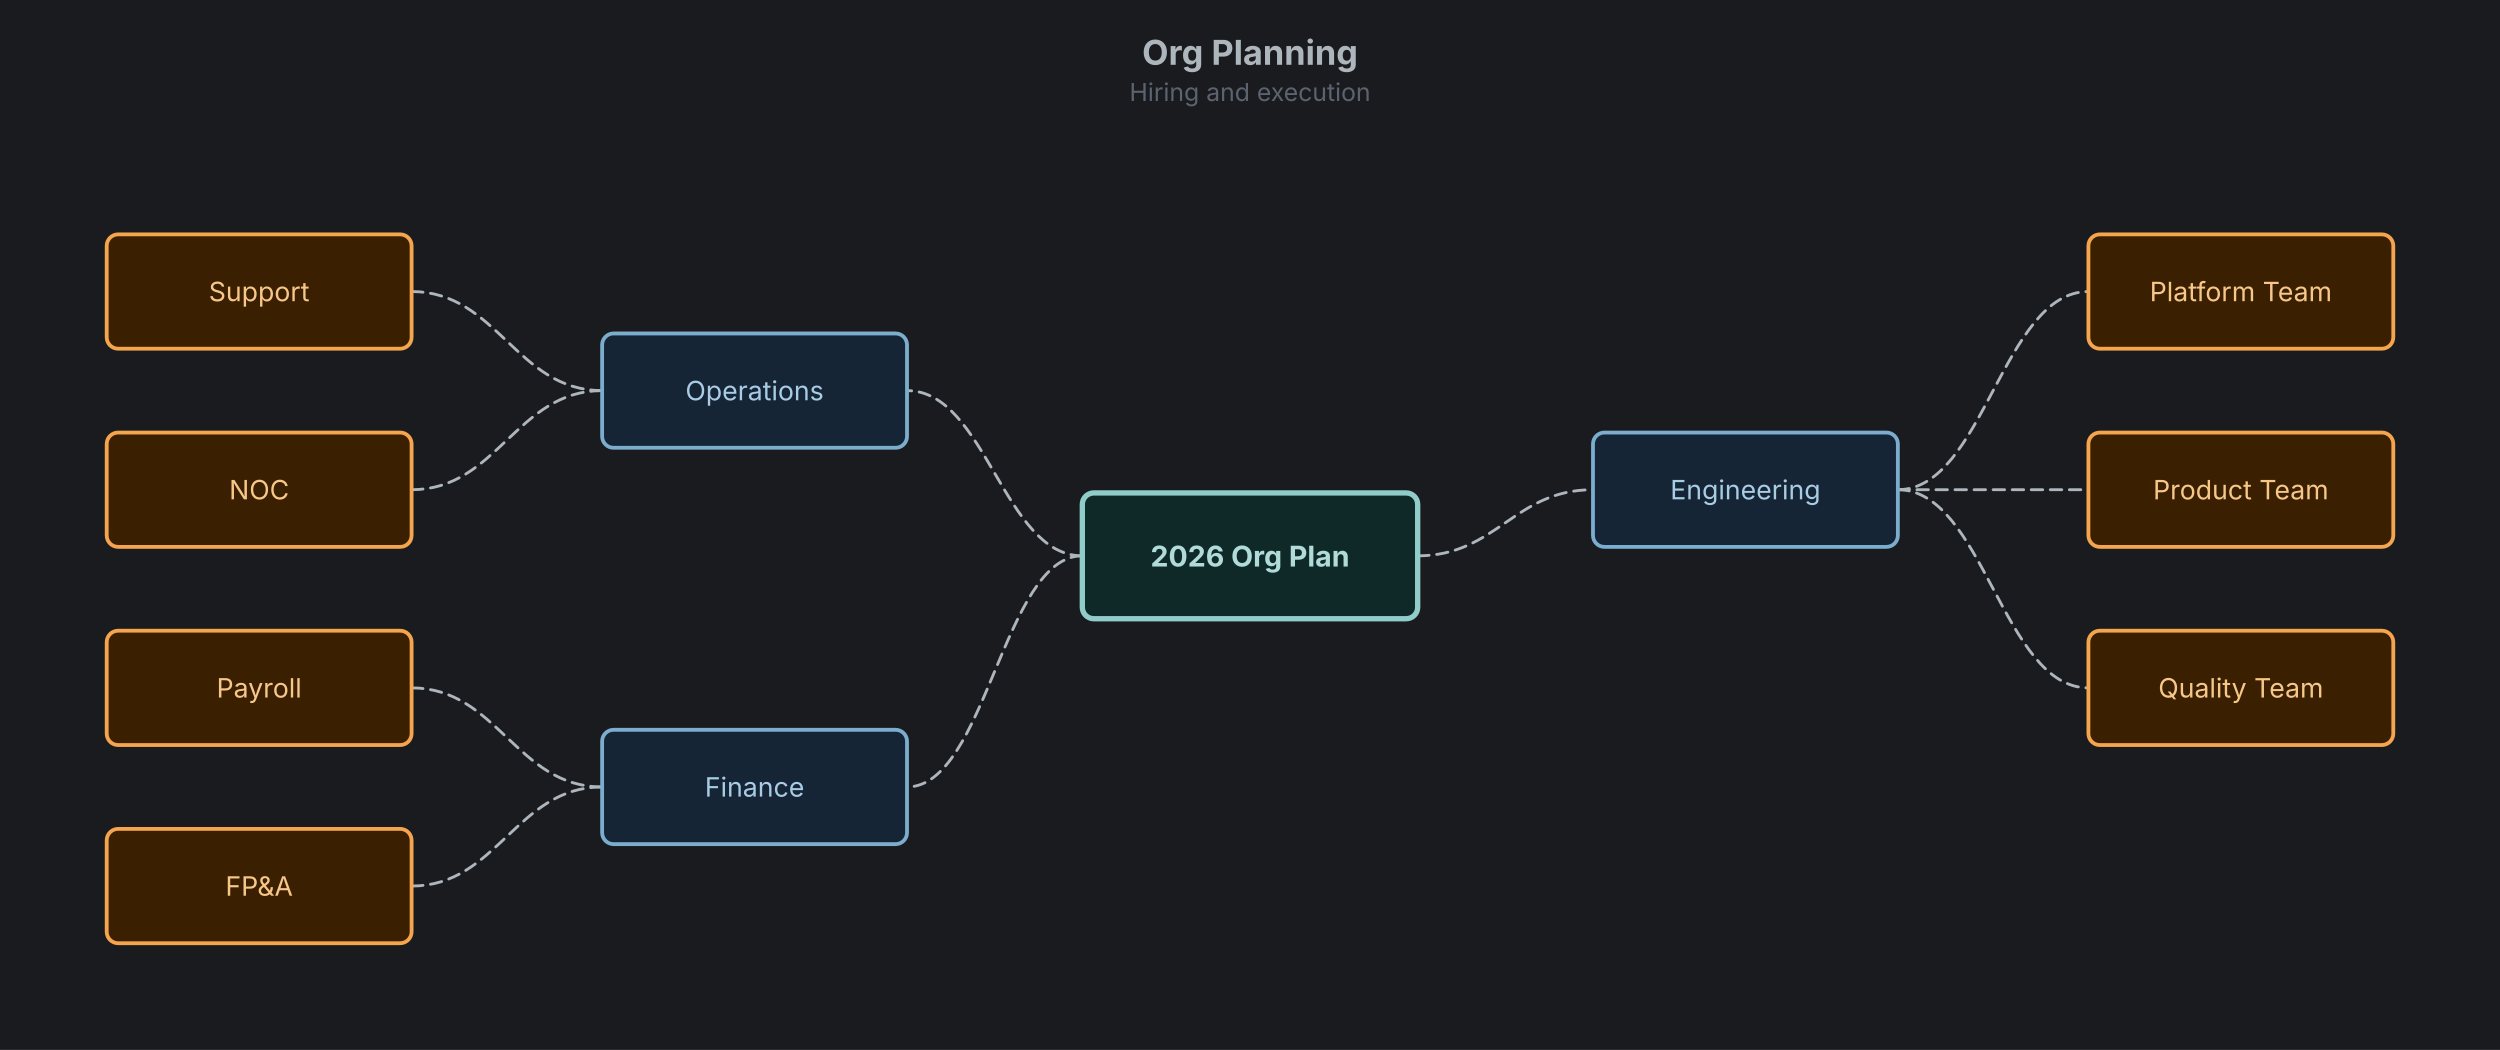
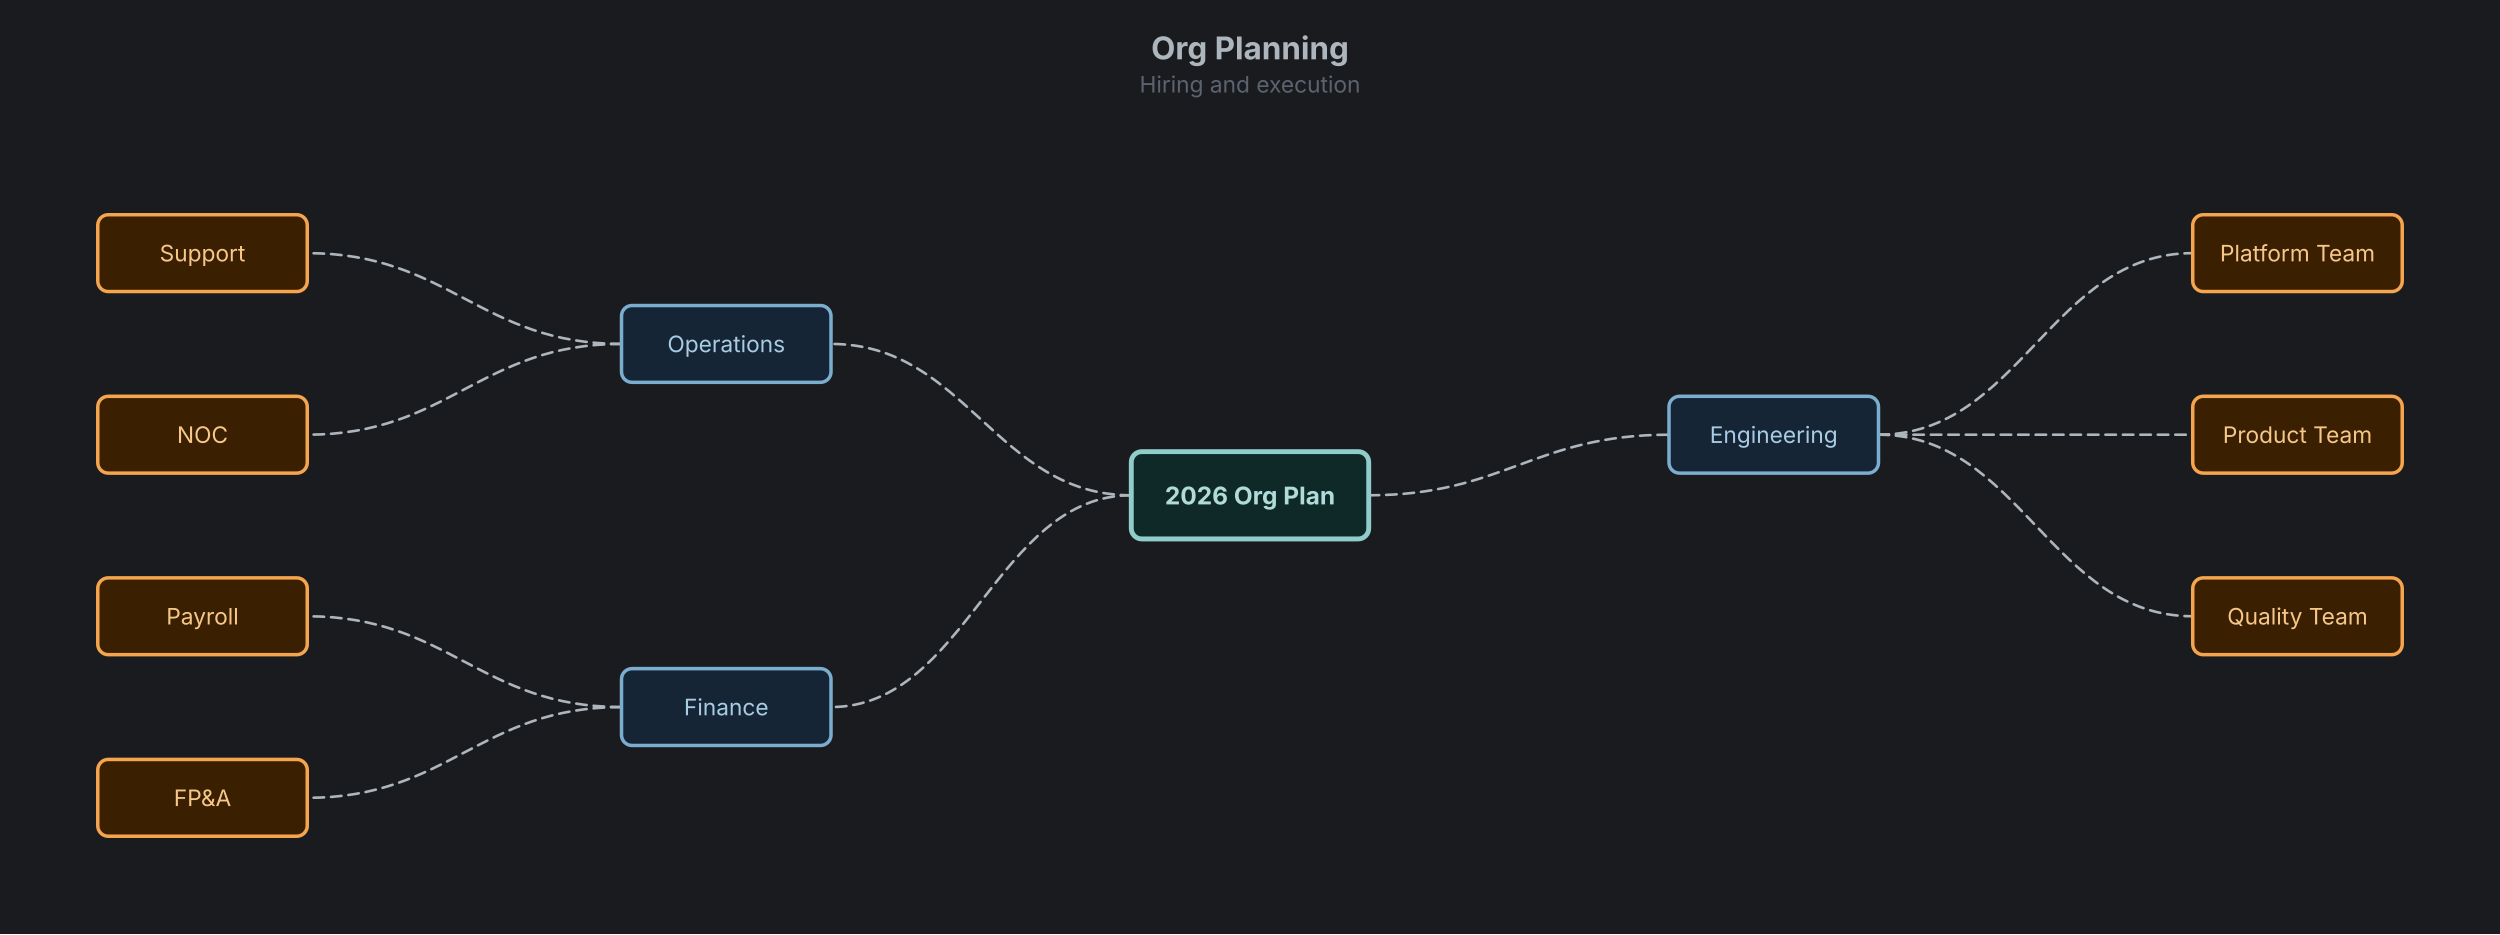
- <svg xmlns="http://www.w3.org/2000/svg" width="1312" height="551" viewBox="-656 -153 1312 551">
-   <rect x="-656" y="-153" width="1312" height="551" fill="#1a1b1e" />
-   <text x="0" y="-119" text-anchor="middle" font-family="Inter, system-ui, -apple-system, sans-serif" font-size="18" font-weight="700" fill="#adb5bd">Org Planning</text>
-   <text x="0" y="-100" text-anchor="middle" font-family="Inter, system-ui, -apple-system, sans-serif" font-size="13" fill="#5c6370">Hiring and execution</text>
+ <svg xmlns="http://www.w3.org/2000/svg" width="1432" height="535" viewBox="-716 -145 1432 535">
+   <rect x="-716" y="-145" width="1432" height="535" fill="#1a1b1e" />
+   <text x="0" y="-111" text-anchor="middle" font-family="Inter, system-ui, -apple-system, sans-serif" font-size="18" font-weight="700" fill="#adb5bd">Org Planning</text>
+   <text x="0" y="-92" text-anchor="middle" font-family="Inter, system-ui, -apple-system, sans-serif" font-size="13" fill="#5c6370">Hiring and execution</text>
  <g class="mindmap">
-     <path d="M88,138.7 C129.4,138.7 138.6,104 180,104" fill="none" stroke="#adb5bd" stroke-width="1.5" stroke-linecap="round" stroke-dasharray="6,4">
+     <path d="M68,138.7 C145.4,138.7 162.6,104 240,104" fill="none" stroke="#adb5bd" stroke-width="1.5" stroke-linecap="round" stroke-dasharray="6,4">
      <animate attributeName="stroke-dashoffset" from="0" to="-20" dur="0.8s" repeatCount="indefinite" />
    </path>
-     <path d="M-88,138.7 C-129.4,138.7 -138.6,52 -180,52" fill="none" stroke="#adb5bd" stroke-width="1.5" stroke-linecap="round" stroke-dasharray="6,4">
+     <path d="M-68,138.7 C-145.4,138.7 -162.6,52 -240,52" fill="none" stroke="#adb5bd" stroke-width="1.5" stroke-linecap="round" stroke-dasharray="6,4">
      <animate attributeName="stroke-dashoffset" from="0" to="-20" dur="0.8s" repeatCount="indefinite" />
    </path>
-     <path d="M-88,138.7 C-129.4,138.7 -138.6,260 -180,260" fill="none" stroke="#adb5bd" stroke-width="1.5" stroke-linecap="round" stroke-dasharray="6,4">
+     <path d="M-68,138.7 C-145.4,138.7 -162.6,260 -240,260" fill="none" stroke="#adb5bd" stroke-width="1.5" stroke-linecap="round" stroke-dasharray="6,4">
      <animate attributeName="stroke-dashoffset" from="0" to="-20" dur="0.8s" repeatCount="indefinite" />
    </path>
-     <path d="M340,104 C385,104 395,0 440,0" fill="none" stroke="#adb5bd" stroke-width="1.5" stroke-linecap="round" stroke-dasharray="6,4">
+     <path d="M360,104 C441,104 459,0 540,0" fill="none" stroke="#adb5bd" stroke-width="1.5" stroke-linecap="round" stroke-dasharray="6,4">
      <animate attributeName="stroke-dashoffset" from="0" to="-20" dur="0.8s" repeatCount="indefinite" />
    </path>
-     <path d="M340,104 C385,104 395,104 440,104" fill="none" stroke="#adb5bd" stroke-width="1.5" stroke-linecap="round" stroke-dasharray="6,4">
+     <path d="M360,104 C441,104 459,104 540,104" fill="none" stroke="#adb5bd" stroke-width="1.5" stroke-linecap="round" stroke-dasharray="6,4">
      <animate attributeName="stroke-dashoffset" from="0" to="-20" dur="0.8s" repeatCount="indefinite" />
    </path>
-     <path d="M340,104 C385,104 395,208 440,208" fill="none" stroke="#adb5bd" stroke-width="1.5" stroke-linecap="round" stroke-dasharray="6,4">
+     <path d="M360,104 C441,104 459,208 540,208" fill="none" stroke="#adb5bd" stroke-width="1.5" stroke-linecap="round" stroke-dasharray="6,4">
      <animate attributeName="stroke-dashoffset" from="0" to="-20" dur="0.8s" repeatCount="indefinite" />
    </path>
-     <path d="M-340,52 C-385,52 -395,0 -440,0" fill="none" stroke="#adb5bd" stroke-width="1.5" stroke-linecap="round" stroke-dasharray="6,4">
+     <path d="M-360,52 C-441,52 -459,0 -540,0" fill="none" stroke="#adb5bd" stroke-width="1.5" stroke-linecap="round" stroke-dasharray="6,4">
      <animate attributeName="stroke-dashoffset" from="0" to="-20" dur="0.8s" repeatCount="indefinite" />
    </path>
-     <path d="M-340,52 C-385,52 -395,104 -440,104" fill="none" stroke="#adb5bd" stroke-width="1.5" stroke-linecap="round" stroke-dasharray="6,4">
+     <path d="M-360,52 C-441,52 -459,104 -540,104" fill="none" stroke="#adb5bd" stroke-width="1.5" stroke-linecap="round" stroke-dasharray="6,4">
      <animate attributeName="stroke-dashoffset" from="0" to="-20" dur="0.8s" repeatCount="indefinite" />
    </path>
-     <path d="M-340,260 C-385,260 -395,208 -440,208" fill="none" stroke="#adb5bd" stroke-width="1.5" stroke-linecap="round" stroke-dasharray="6,4">
+     <path d="M-360,260 C-441,260 -459,208 -540,208" fill="none" stroke="#adb5bd" stroke-width="1.5" stroke-linecap="round" stroke-dasharray="6,4">
      <animate attributeName="stroke-dashoffset" from="0" to="-20" dur="0.8s" repeatCount="indefinite" />
    </path>
-     <path d="M-340,260 C-385,260 -395,312 -440,312" fill="none" stroke="#adb5bd" stroke-width="1.5" stroke-linecap="round" stroke-dasharray="6,4">
+     <path d="M-360,260 C-441,260 -459,312 -540,312" fill="none" stroke="#adb5bd" stroke-width="1.5" stroke-linecap="round" stroke-dasharray="6,4">
      <animate attributeName="stroke-dashoffset" from="0" to="-20" dur="0.8s" repeatCount="indefinite" />
    </path>
    <g class="node node-terminal" data-id="root">
-       <rect x="-88" y="105.7" width="176" height="66" rx="6" ry="6" fill="#0e2928" stroke="#90ccc9" stroke-width="2.8" />
-       <text x="0" y="138.7" text-anchor="middle" dominant-baseline="middle" font-family="Inter, system-ui, -apple-system, sans-serif" font-size="15" font-weight="700" fill="#b0dbd8">2026 Org Plan</text>
+       <rect x="-68" y="113.7" width="136" height="50" rx="6" ry="6" fill="#0e2928" stroke="#90ccc9" stroke-width="2.8" />
+       <text x="0" y="138.7" text-anchor="middle" dominant-baseline="middle" font-family="Inter, system-ui, -apple-system, sans-serif" font-size="14" font-weight="700" fill="#b0dbd8">2026 Org Plan</text>
    </g>
    <g class="node node-process" data-id="eng">
-       <rect x="180" y="74" width="160" height="60" rx="6" ry="6" fill="#162536" stroke="#7aadce" stroke-width="2" />
-       <text x="260" y="104" text-anchor="middle" dominant-baseline="middle" font-family="Inter, system-ui, -apple-system, sans-serif" font-size="14" fill="#a8cce4">Engineering</text>
+       <rect x="240" y="82" width="120" height="44" rx="6" ry="6" fill="#162536" stroke="#7aadce" stroke-width="2" />
+       <text x="300" y="104" text-anchor="middle" dominant-baseline="middle" font-family="Inter, system-ui, -apple-system, sans-serif" font-size="13" fill="#a8cce4">Engineering</text>
    </g>
    <g class="node node-process" data-id="ops">
-       <rect x="-340" y="22" width="160" height="60" rx="6" ry="6" fill="#162536" stroke="#7aadce" stroke-width="2" />
-       <text x="-260" y="52" text-anchor="middle" dominant-baseline="middle" font-family="Inter, system-ui, -apple-system, sans-serif" font-size="14" fill="#a8cce4">Operations</text>
+       <rect x="-360" y="30" width="120" height="44" rx="6" ry="6" fill="#162536" stroke="#7aadce" stroke-width="2" />
+       <text x="-300" y="52" text-anchor="middle" dominant-baseline="middle" font-family="Inter, system-ui, -apple-system, sans-serif" font-size="13" fill="#a8cce4">Operations</text>
    </g>
    <g class="node node-process" data-id="finance">
-       <rect x="-340" y="230" width="160" height="60" rx="6" ry="6" fill="#162536" stroke="#7aadce" stroke-width="2" />
-       <text x="-260" y="260" text-anchor="middle" dominant-baseline="middle" font-family="Inter, system-ui, -apple-system, sans-serif" font-size="14" fill="#a8cce4">Finance</text>
+       <rect x="-360" y="238" width="120" height="44" rx="6" ry="6" fill="#162536" stroke="#7aadce" stroke-width="2" />
+       <text x="-300" y="260" text-anchor="middle" dominant-baseline="middle" font-family="Inter, system-ui, -apple-system, sans-serif" font-size="13" fill="#a8cce4">Finance</text>
    </g>
    <g class="node node-decision" data-id="platform">
-       <rect x="440" y="-30" width="160" height="60" rx="6" ry="6" fill="#3a2000" stroke="#f5a54e" stroke-width="2" />
-       <text x="520" y="0" text-anchor="middle" dominant-baseline="middle" font-family="Inter, system-ui, -apple-system, sans-serif" font-size="14" fill="#f7c78a">Platform Team</text>
+       <rect x="540" y="-22" width="120" height="44" rx="6" ry="6" fill="#3a2000" stroke="#f5a54e" stroke-width="2" />
+       <text x="600" y="0" text-anchor="middle" dominant-baseline="middle" font-family="Inter, system-ui, -apple-system, sans-serif" font-size="13" fill="#f7c78a">Platform Team</text>
    </g>
    <g class="node node-decision" data-id="product">
-       <rect x="440" y="74" width="160" height="60" rx="6" ry="6" fill="#3a2000" stroke="#f5a54e" stroke-width="2" />
-       <text x="520" y="104" text-anchor="middle" dominant-baseline="middle" font-family="Inter, system-ui, -apple-system, sans-serif" font-size="14" fill="#f7c78a">Product Team</text>
+       <rect x="540" y="82" width="120" height="44" rx="6" ry="6" fill="#3a2000" stroke="#f5a54e" stroke-width="2" />
+       <text x="600" y="104" text-anchor="middle" dominant-baseline="middle" font-family="Inter, system-ui, -apple-system, sans-serif" font-size="13" fill="#f7c78a">Product Team</text>
    </g>
    <g class="node node-decision" data-id="qa">
-       <rect x="440" y="178" width="160" height="60" rx="6" ry="6" fill="#3a2000" stroke="#f5a54e" stroke-width="2" />
-       <text x="520" y="208" text-anchor="middle" dominant-baseline="middle" font-family="Inter, system-ui, -apple-system, sans-serif" font-size="14" fill="#f7c78a">Quality Team</text>
+       <rect x="540" y="186" width="120" height="44" rx="6" ry="6" fill="#3a2000" stroke="#f5a54e" stroke-width="2" />
+       <text x="600" y="208" text-anchor="middle" dominant-baseline="middle" font-family="Inter, system-ui, -apple-system, sans-serif" font-size="13" fill="#f7c78a">Quality Team</text>
    </g>
    <g class="node node-decision" data-id="support">
-       <rect x="-600" y="-30" width="160" height="60" rx="6" ry="6" fill="#3a2000" stroke="#f5a54e" stroke-width="2" />
-       <text x="-520" y="0" text-anchor="middle" dominant-baseline="middle" font-family="Inter, system-ui, -apple-system, sans-serif" font-size="14" fill="#f7c78a">Support</text>
+       <rect x="-660" y="-22" width="120" height="44" rx="6" ry="6" fill="#3a2000" stroke="#f5a54e" stroke-width="2" />
+       <text x="-600" y="0" text-anchor="middle" dominant-baseline="middle" font-family="Inter, system-ui, -apple-system, sans-serif" font-size="13" fill="#f7c78a">Support</text>
    </g>
    <g class="node node-decision" data-id="noc">
-       <rect x="-600" y="74" width="160" height="60" rx="6" ry="6" fill="#3a2000" stroke="#f5a54e" stroke-width="2" />
-       <text x="-520" y="104" text-anchor="middle" dominant-baseline="middle" font-family="Inter, system-ui, -apple-system, sans-serif" font-size="14" fill="#f7c78a">NOC</text>
+       <rect x="-660" y="82" width="120" height="44" rx="6" ry="6" fill="#3a2000" stroke="#f5a54e" stroke-width="2" />
+       <text x="-600" y="104" text-anchor="middle" dominant-baseline="middle" font-family="Inter, system-ui, -apple-system, sans-serif" font-size="13" fill="#f7c78a">NOC</text>
    </g>
    <g class="node node-decision" data-id="payroll">
-       <rect x="-600" y="178" width="160" height="60" rx="6" ry="6" fill="#3a2000" stroke="#f5a54e" stroke-width="2" />
-       <text x="-520" y="208" text-anchor="middle" dominant-baseline="middle" font-family="Inter, system-ui, -apple-system, sans-serif" font-size="14" fill="#f7c78a">Payroll</text>
+       <rect x="-660" y="186" width="120" height="44" rx="6" ry="6" fill="#3a2000" stroke="#f5a54e" stroke-width="2" />
+       <text x="-600" y="208" text-anchor="middle" dominant-baseline="middle" font-family="Inter, system-ui, -apple-system, sans-serif" font-size="13" fill="#f7c78a">Payroll</text>
    </g>
    <g class="node node-decision" data-id="fpna">
-       <rect x="-600" y="282" width="160" height="60" rx="6" ry="6" fill="#3a2000" stroke="#f5a54e" stroke-width="2" />
-       <text x="-520" y="312" text-anchor="middle" dominant-baseline="middle" font-family="Inter, system-ui, -apple-system, sans-serif" font-size="14" fill="#f7c78a">FP&amp;A</text>
+       <rect x="-660" y="290" width="120" height="44" rx="6" ry="6" fill="#3a2000" stroke="#f5a54e" stroke-width="2" />
+       <text x="-600" y="312" text-anchor="middle" dominant-baseline="middle" font-family="Inter, system-ui, -apple-system, sans-serif" font-size="13" fill="#f7c78a">FP&amp;A</text>
    </g>
  </g>
</svg>
